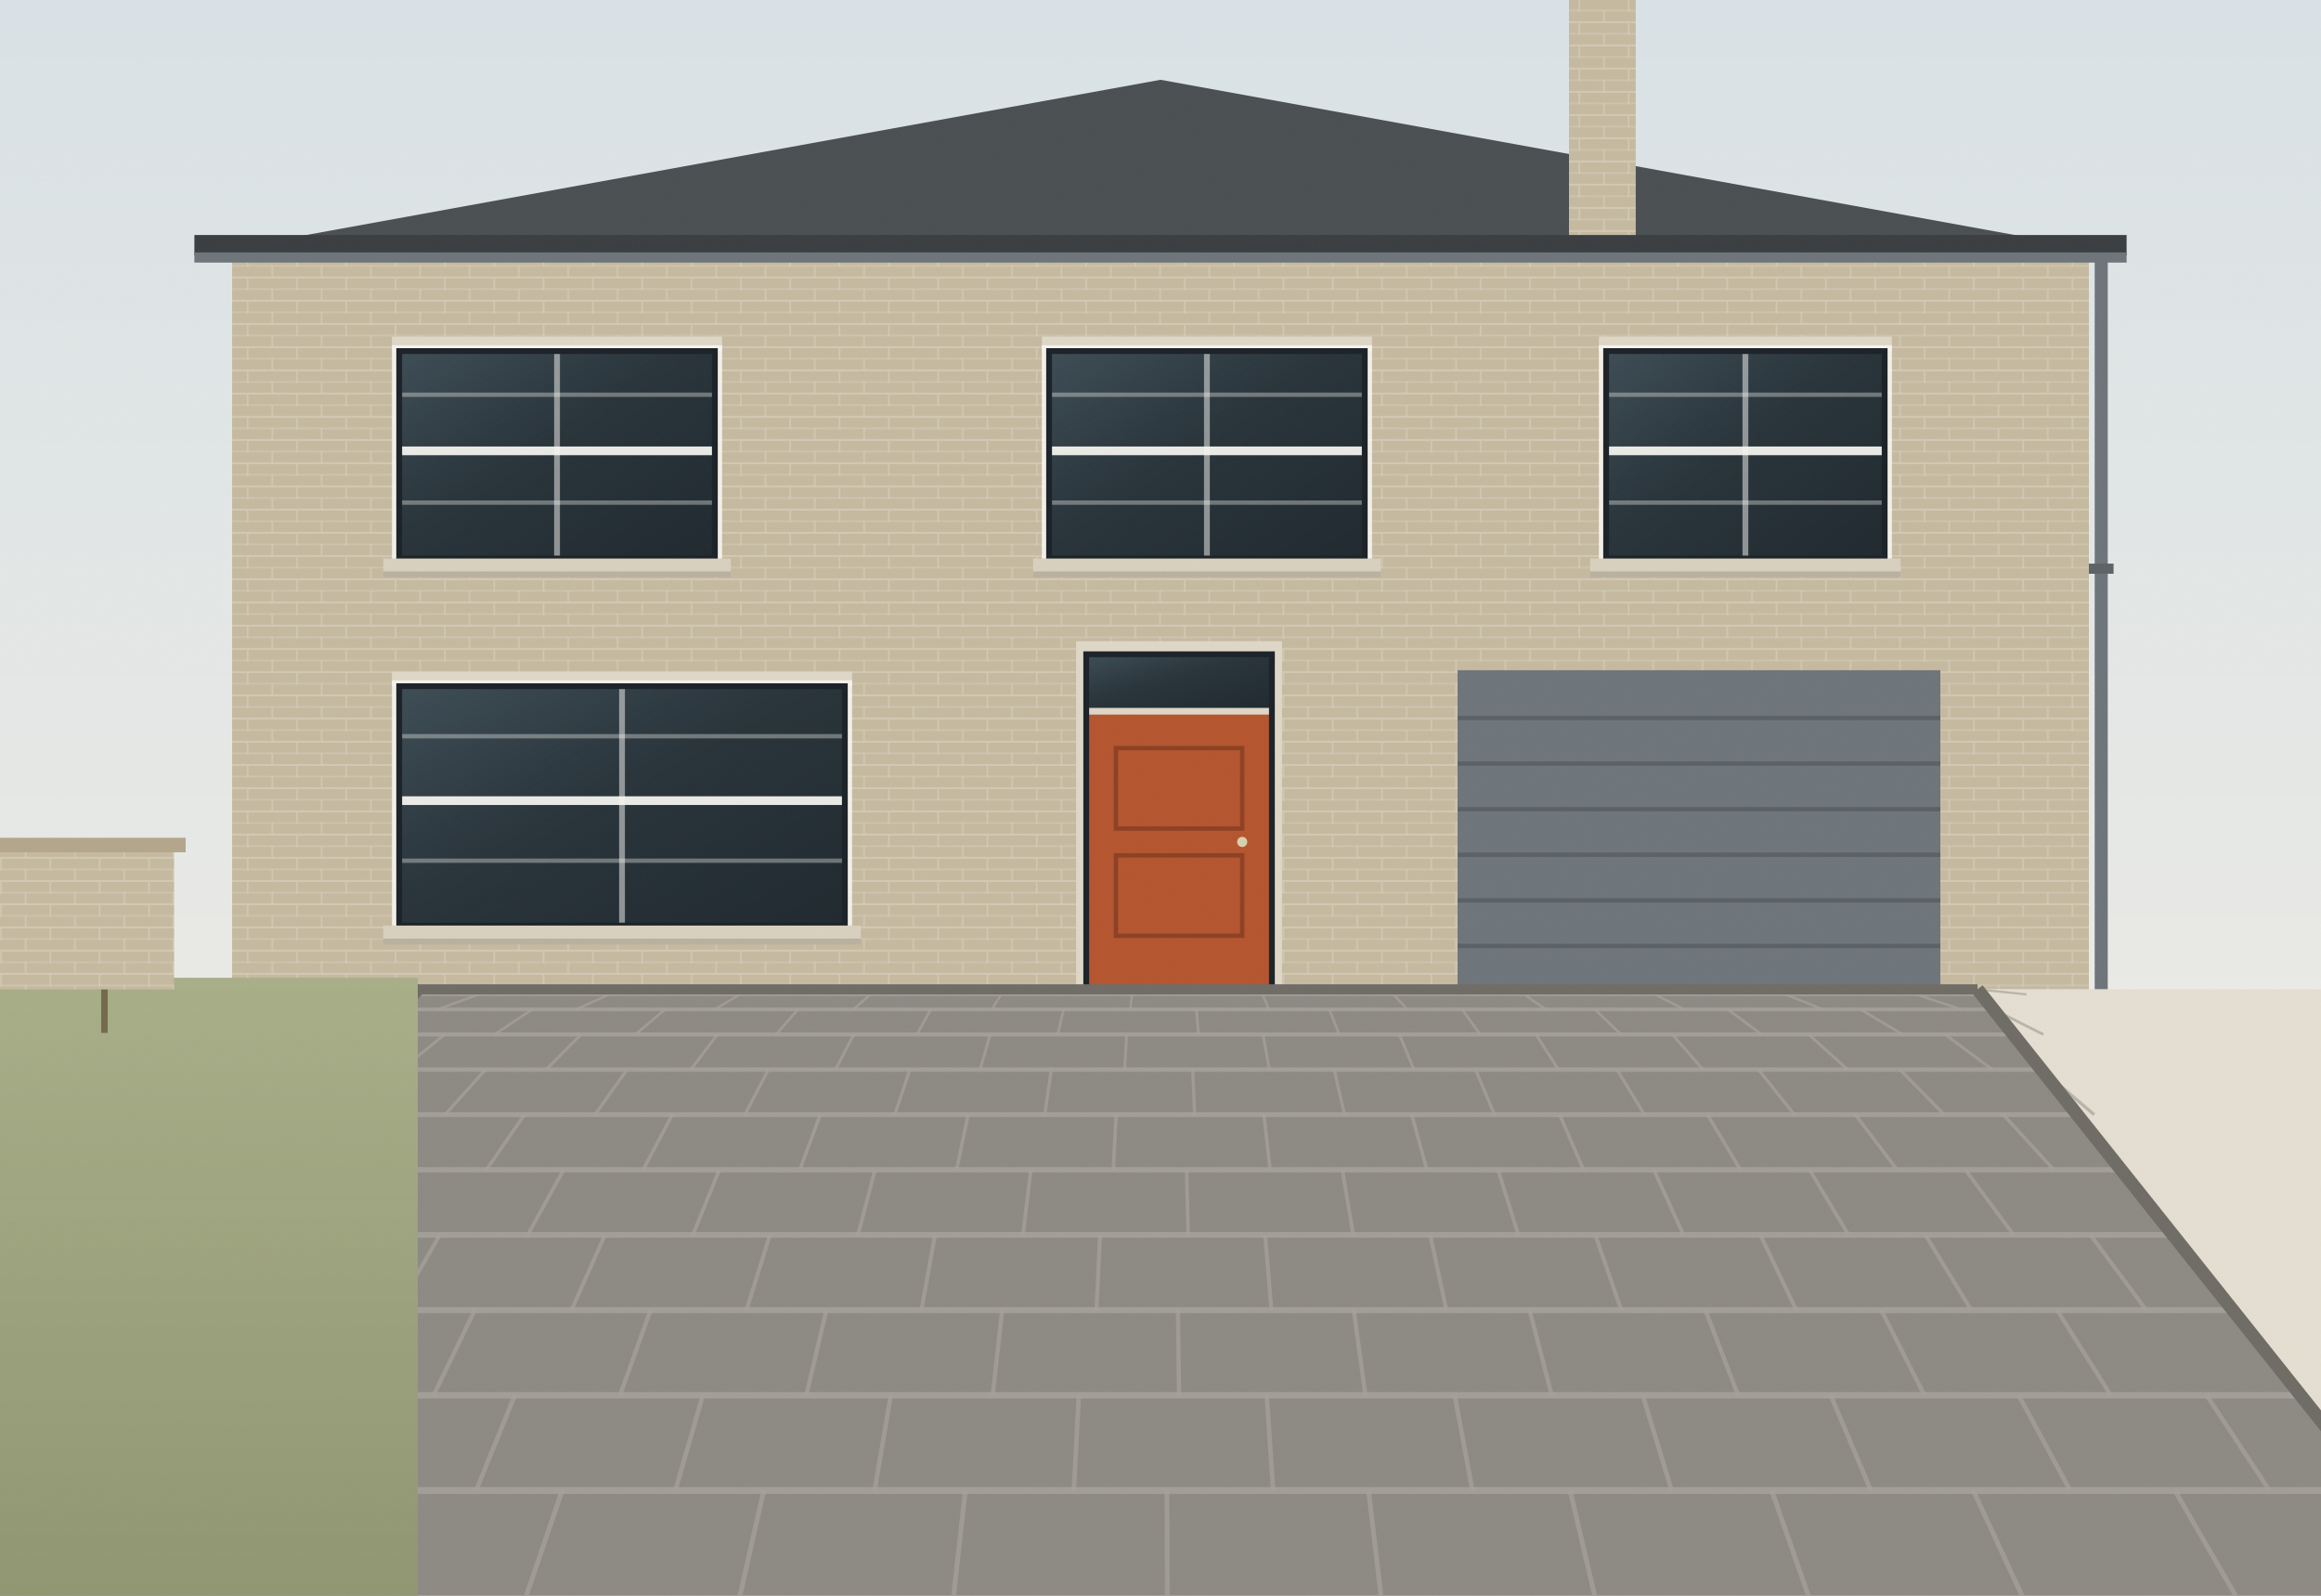
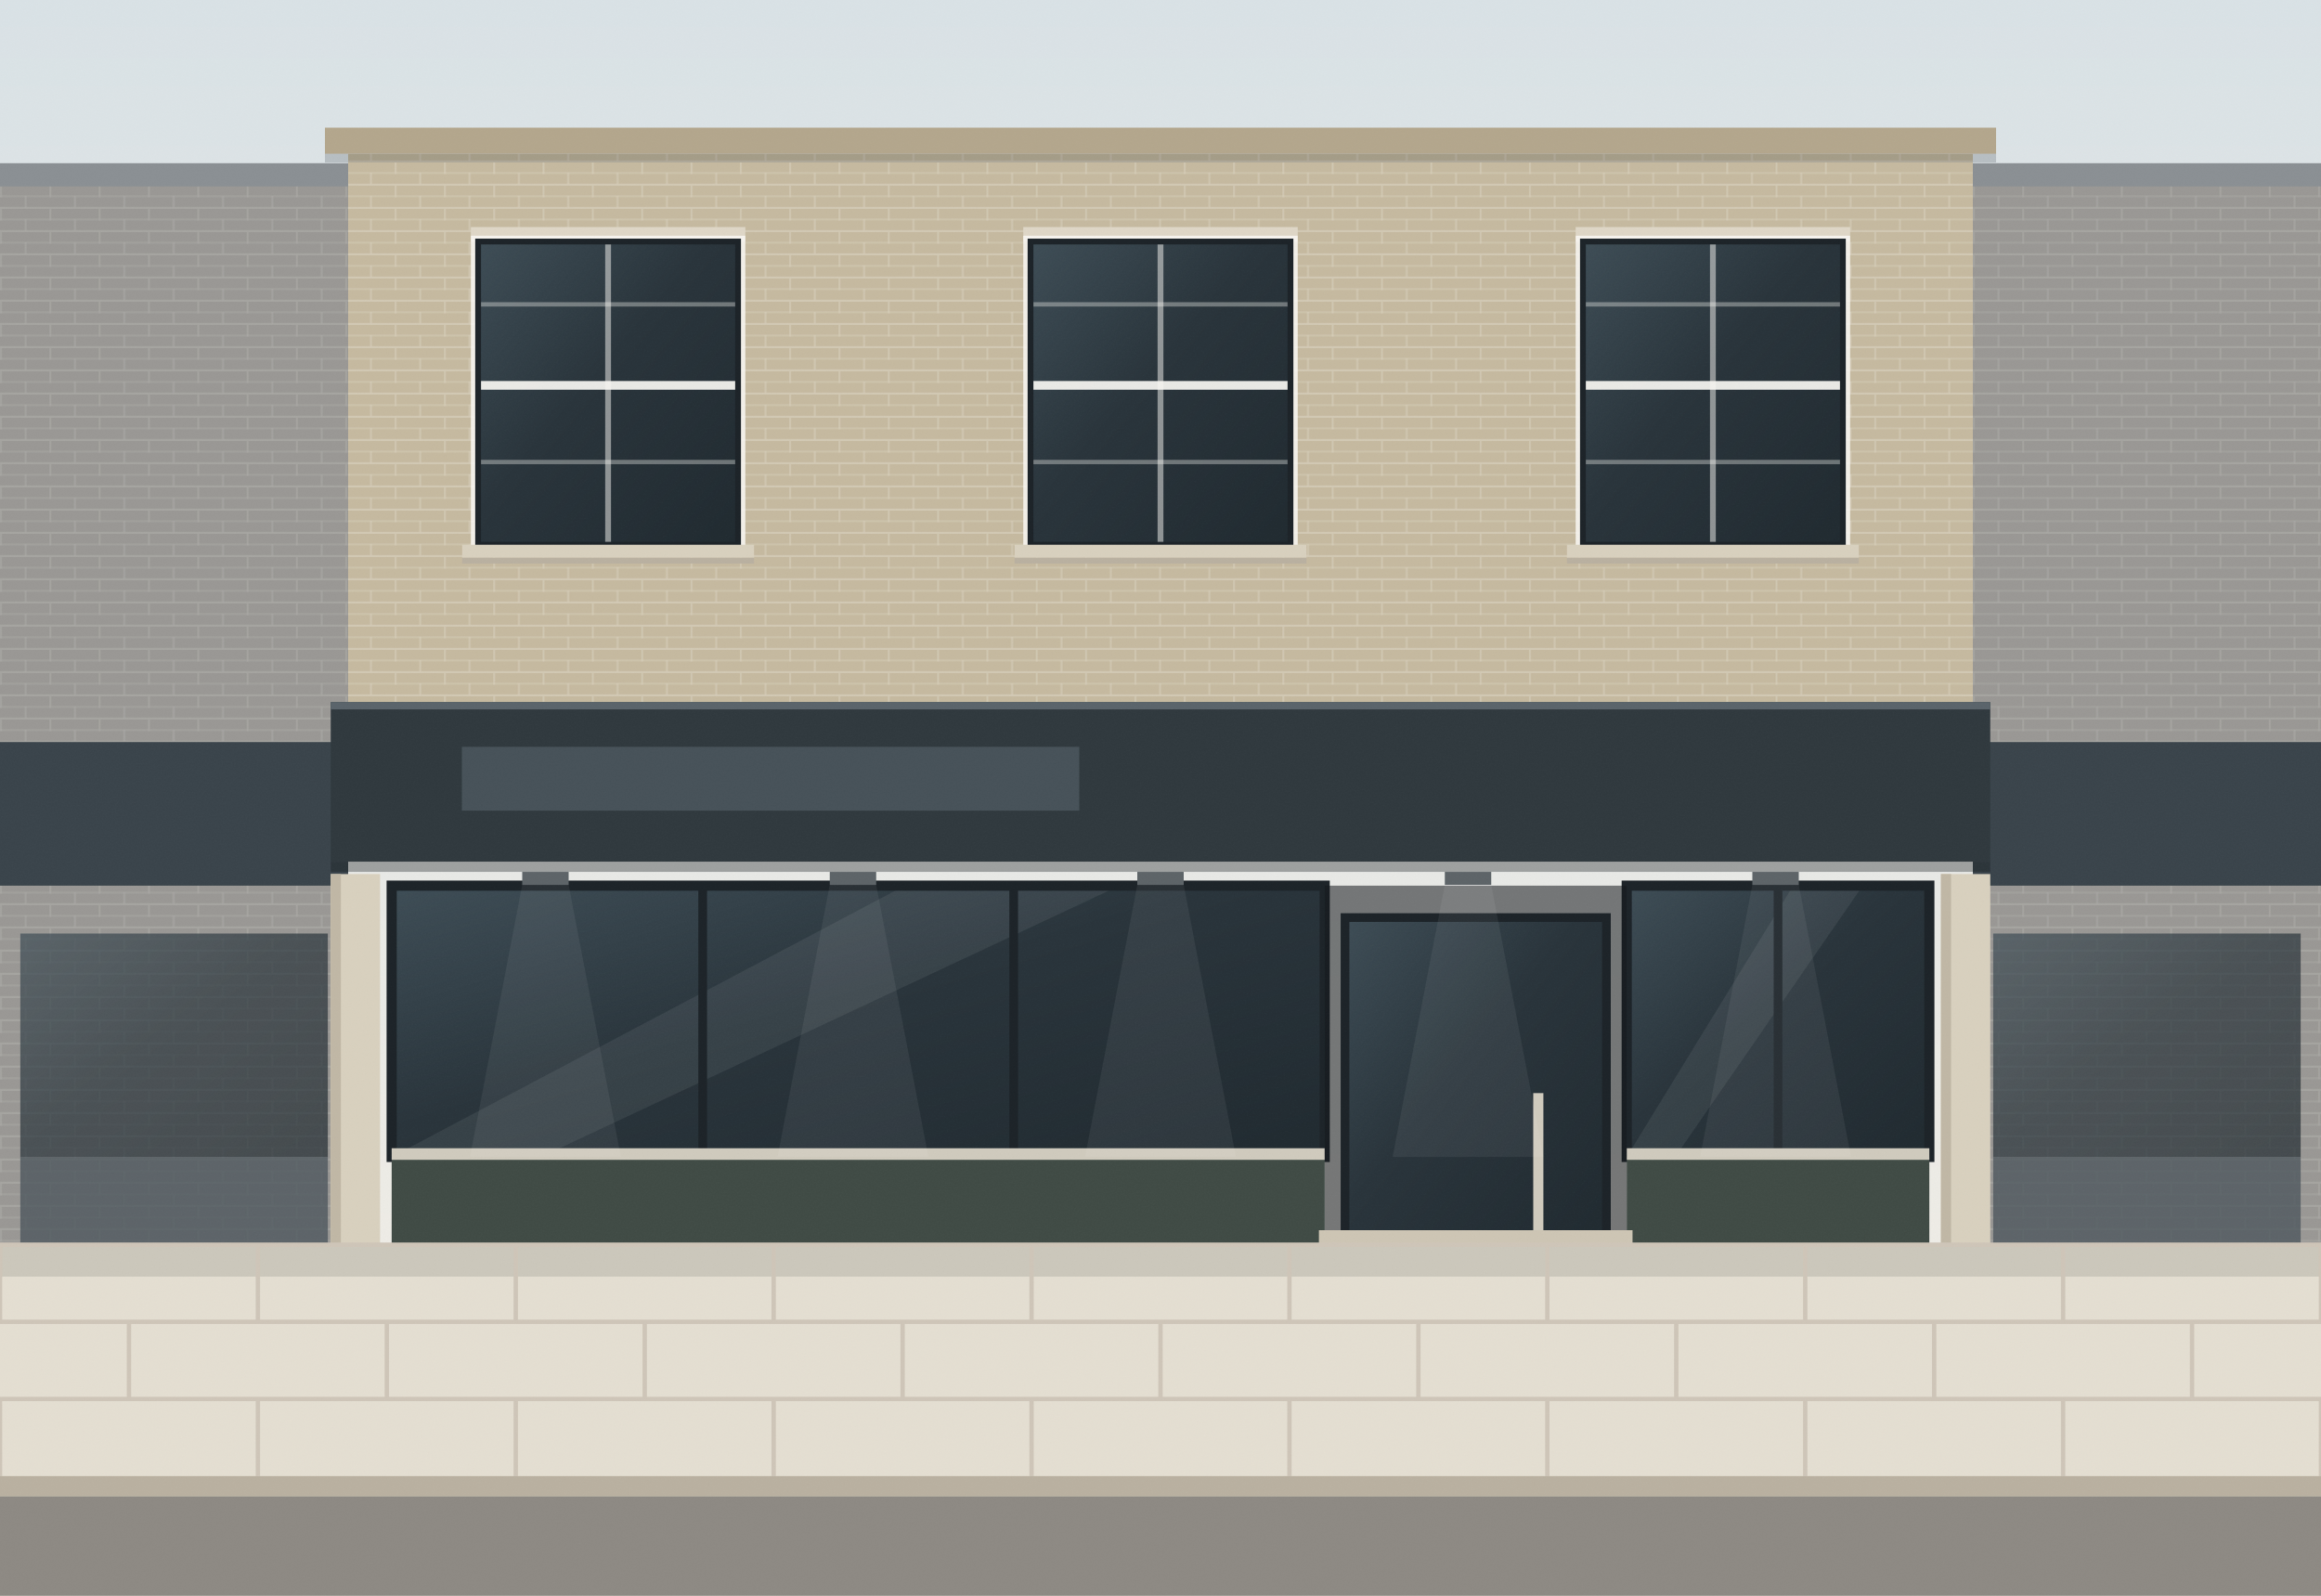
<svg xmlns="http://www.w3.org/2000/svg" viewBox="0 0 1600 1100" width="1600" height="1100" role="img">
  <defs>
    <linearGradient id="sky" x1="0" y1="0" x2="0" y2="1">
      <stop offset="0%" stop-color="#d9e2e6" />
      <stop offset="100%" stop-color="#f4efe6" />
    </linearGradient>
    <linearGradient id="glassGrad" x1="0" y1="0" x2="1" y2="1">
      <stop offset="0%" stop-color="#3d4c55" />
      <stop offset="45%" stop-color="#28333a" />
      <stop offset="100%" stop-color="#1f292f" />
    </linearGradient>
    <linearGradient id="groundGrad" x1="0" y1="0" x2="0" y2="1">
      <stop offset="0%" stop-color="#a8ae87" />
      <stop offset="100%" stop-color="#8f9670" />
    </linearGradient>
    <filter id="grain-627" x="0" y="0" width="100%" height="100%">
      <feTurbulence type="fractalNoise" baseFrequency="0.9" numOctaves="3" seed="627" result="n" />
      <feColorMatrix in="n" type="saturate" values="0" />
      <feComponentTransfer>
        <feFuncA type="linear" slope="0.055" />
      </feComponentTransfer>
    </filter>
    <filter id="soft" x="-20%" y="-20%" width="140%" height="140%">
      <feGaussianBlur stdDeviation="18" />
    </filter>
  </defs>
  <rect width="1600" height="1100" fill="url(#sky)" />
-   <path d="M134 176 L800 55 L1466 176 Z" fill="#4a4f52" />
  <g>
-     <pattern id="brick-ch1082" width="34" height="16" patternUnits="userSpaceOnUse">
+     <pattern id="brick-nbl" width="34" height="16" patternUnits="userSpaceOnUse">
+       <rect width="34" height="16" fill="#a9a49c" />
+       <rect width="34" height="1.4" y="14.6" fill="#c8c3ba" opacity="0.75" />
+       <rect width="1.4" height="8" x="0" y="0" fill="#c8c3ba" opacity="0.6" />
+       <rect width="1.4" height="8" x="17" y="7" fill="#c8c3ba" opacity="0.6" />
+       <rect width="34" height="1.4" y="6.6" fill="#c8c3ba" opacity="0.45" />
+     </pattern>
+     <rect x="0" y="126.5" width="240" height="731.5" fill="url(#brick-nbl)" />
+     <rect x="0" y="126.5" width="240" height="731.5" fill="#918c84" opacity="0.18" />
+   </g>
+   <rect x="0" y="126.5" width="240" height="731.5" fill="#7d848a" opacity="0.3" />
+   <rect x="-8" y="112.5" width="256" height="16" fill="#8a8f93" />
+   <rect x="0" y="511.5" width="240" height="99" fill="#39434a" />
+   <rect x="14" y="643.5" width="212" height="154" fill="url(#glassGrad)" opacity="0.7" />
+   <rect x="14" y="797.5" width="212" height="60.5" fill="#4c565c" opacity="0.8" />
+   <g>
+     <pattern id="brick-nbr" width="34" height="16" patternUnits="userSpaceOnUse">
+       <rect width="34" height="16" fill="#a9a49c" />
+       <rect width="34" height="1.4" y="14.6" fill="#c8c3ba" opacity="0.75" />
+       <rect width="1.4" height="8" x="0" y="0" fill="#c8c3ba" opacity="0.6" />
+       <rect width="1.4" height="8" x="17" y="7" fill="#c8c3ba" opacity="0.6" />
+       <rect width="34" height="1.4" y="6.6" fill="#c8c3ba" opacity="0.45" />
+     </pattern>
+     <rect x="1360" y="126.5" width="240" height="731.5" fill="url(#brick-nbr)" />
+     <rect x="1360" y="126.5" width="240" height="731.5" fill="#918c84" opacity="0.18" />
+   </g>
+   <rect x="1360" y="126.5" width="240" height="731.5" fill="#7d848a" opacity="0.3" />
+   <rect x="1352" y="112.5" width="256" height="16" fill="#8a8f93" />
+   <rect x="1360" y="511.5" width="240" height="99" fill="#39434a" />
+   <rect x="1374" y="643.5" width="212" height="154" fill="url(#glassGrad)" opacity="0.7" />
+   <rect x="1374" y="797.5" width="212" height="60.5" fill="#4c565c" opacity="0.8" />
+   <g>
+     <pattern id="brick-unit" width="34" height="16" patternUnits="userSpaceOnUse">
      <rect width="34" height="16" fill="#c9bda3" />
      <rect width="34" height="1.4" y="14.6" fill="#ded6c4" opacity="0.75" />
      <rect width="1.4" height="8" x="0" y="0" fill="#ded6c4" opacity="0.6" />
      <rect width="1.4" height="8" x="17" y="7" fill="#ded6c4" opacity="0.6" />
      <rect width="34" height="1.4" y="6.6" fill="#ded6c4" opacity="0.45" />
    </pattern>
-     <rect x="1081.6" y="-11" width="46" height="187" fill="url(#brick-ch1082)" />
-     <rect x="1081.6" y="-11" width="46" height="187" fill="#b3a68c" opacity="0.18" />
+     <rect x="240" y="106" width="1120" height="378" fill="url(#brick-unit)" />
+     <rect x="240" y="106" width="1120" height="378" fill="#b3a68c" opacity="0.18" />
  </g>
-   <rect x="1075.6" y="-11" width="58" height="10" fill="#b3a68c" />
-   <rect x="1089.6" y="-27" width="16" height="18" fill="#575e63" />
-   <rect x="1101.6" y="-27" width="16" height="18" fill="#575e63" />
+   <rect x="224" y="88" width="1152" height="18" fill="#b3a68c" />
+   <rect x="224" y="106" width="1152" height="6" fill="#12161a" opacity="0.18" />
  <g>
-     <pattern id="brick-front" width="34" height="16" patternUnits="userSpaceOnUse">
-       <rect width="34" height="16" fill="#c9bda3" />
-       <rect width="34" height="1.4" y="14.6" fill="#ded6c4" opacity="0.75" />
-       <rect width="1.4" height="8" x="0" y="0" fill="#ded6c4" opacity="0.6" />
-       <rect width="1.4" height="8" x="17" y="7" fill="#ded6c4" opacity="0.6" />
-       <rect width="34" height="1.4" y="6.6" fill="#ded6c4" opacity="0.45" />
-     </pattern>
-     <rect x="160" y="176" width="1280" height="506" fill="url(#brick-front)" />
-     <rect x="160" y="176" width="1280" height="506" fill="#b3a68c" opacity="0.18" />
+     <rect x="324.6" y="156.5" width="189.2" height="10" fill="#ded6c6" />
+     <rect x="324.6" y="162.5" width="189.2" height="217" fill="#faf8f4" opacity="0.85" />
+     <rect x="329.6" y="166.5" width="179.2" height="209" fill="url(#glassGrad)" />
+     <rect x="329.6" y="262.64" width="179.2" height="6" fill="#faf8f4" opacity="0.92" />
+     <rect x="417.2" y="166.5" width="4" height="209" fill="#faf8f4" opacity="0.5" />
+     <rect x="329.6" y="208.3" width="179.2" height="3" fill="#faf8f4" opacity="0.35" />
+     <rect x="329.6" y="316.98" width="179.2" height="3" fill="#faf8f4" opacity="0.35" />
+     <rect x="329.6" y="166.5" width="179.2" height="209" fill="none" stroke="#1b2227" stroke-width="4" />
+     <rect x="318.6" y="375.5" width="201.2" height="9" fill="#d8d0be" />
+     <rect x="318.6" y="384.5" width="201.2" height="4" fill="#b9b0a0" />
  </g>
  <g>
-     <rect x="134" y="162" width="1332" height="14" fill="#3a3e41" />
-     <rect x="134" y="174" width="1332" height="7" fill="#6d747a" />
-     <rect x="1444" y="176" width="9" height="506" fill="#6d747a" />
-     <rect x="1440" y="388.52" width="17" height="7" fill="#5c6367" />
+     <rect x="705.4" y="156.5" width="189.2" height="10" fill="#ded6c6" />
+     <rect x="705.4" y="162.5" width="189.2" height="217" fill="#faf8f4" opacity="0.85" />
+     <rect x="710.4" y="166.5" width="179.2" height="209" fill="url(#glassGrad)" />
+     <rect x="710.4" y="262.64" width="179.2" height="6" fill="#faf8f4" opacity="0.92" />
+     <rect x="798" y="166.5" width="4" height="209" fill="#faf8f4" opacity="0.5" />
+     <rect x="710.4" y="208.3" width="179.2" height="3" fill="#faf8f4" opacity="0.35" />
+     <rect x="710.4" y="316.98" width="179.2" height="3" fill="#faf8f4" opacity="0.35" />
+     <rect x="710.4" y="166.5" width="179.2" height="209" fill="none" stroke="#1b2227" stroke-width="4" />
+     <rect x="699.4" y="375.5" width="201.2" height="9" fill="#d8d0be" />
+     <rect x="699.4" y="384.5" width="201.2" height="4" fill="#b9b0a0" />
  </g>
  <g>
-     <rect x="270.2" y="232" width="227.6" height="10" fill="#ded6c6" />
-     <rect x="270.2" y="238" width="227.6" height="151" fill="#faf8f4" opacity="0.85" />
-     <rect x="275.2" y="242" width="217.6" height="143" fill="url(#glassGrad)" />
-     <rect x="275.2" y="307.78" width="217.6" height="6" fill="#faf8f4" opacity="0.92" />
-     <rect x="382" y="242" width="4" height="143" fill="#faf8f4" opacity="0.5" />
-     <rect x="275.2" y="270.6" width="217.6" height="3" fill="#faf8f4" opacity="0.35" />
-     <rect x="275.2" y="344.96" width="217.6" height="3" fill="#faf8f4" opacity="0.35" />
-     <rect x="275.2" y="242" width="217.6" height="143" fill="none" stroke="#1b2227" stroke-width="4" />
-     <rect x="264.2" y="385" width="239.6" height="9" fill="#d8d0be" />
-     <rect x="264.2" y="394" width="239.6" height="4" fill="#b9b0a0" />
+     <rect x="1086.2" y="156.5" width="189.2" height="10" fill="#ded6c6" />
+     <rect x="1086.2" y="162.5" width="189.2" height="217" fill="#faf8f4" opacity="0.85" />
+     <rect x="1091.2" y="166.5" width="179.2" height="209" fill="url(#glassGrad)" />
+     <rect x="1091.2" y="262.64" width="179.2" height="6" fill="#faf8f4" opacity="0.92" />
+     <rect x="1178.8" y="166.5" width="4" height="209" fill="#faf8f4" opacity="0.5" />
+     <rect x="1091.2" y="208.3" width="179.2" height="3" fill="#faf8f4" opacity="0.35" />
+     <rect x="1091.2" y="316.98" width="179.2" height="3" fill="#faf8f4" opacity="0.35" />
+     <rect x="1091.2" y="166.5" width="179.2" height="209" fill="none" stroke="#1b2227" stroke-width="4" />
+     <rect x="1080.2" y="375.5" width="201.2" height="9" fill="#d8d0be" />
+     <rect x="1080.2" y="384.5" width="201.2" height="4" fill="#b9b0a0" />
+   </g>
+   <rect x="228" y="484" width="1144" height="110" fill="#2f383d" />
+   <rect x="228" y="484" width="1144" height="5" fill="#59636a" />
+   <rect x="318.4" y="514.8" width="425.6" height="44" fill="#465158" />
+   <rect x="228" y="594" width="1144" height="7" fill="#12161a" opacity="0.35" />
+   <rect x="228" y="602.5" width="34" height="255.5" fill="#d8d0be" />
+   <rect x="228" y="602.5" width="7" height="255.5" fill="#c0b7a5" />
+   <rect x="1338" y="602.5" width="34" height="255.5" fill="#d8d0be" />
+   <rect x="1338" y="602.5" width="7" height="255.5" fill="#c0b7a5" />
+   <g>
+     <rect x="270" y="610.5" width="643.2" height="187" fill="url(#glassGrad)" />
+     <path d="M270 797.5 L623.76 610.5 L771.696 610.5 L372.912 797.5 Z" fill="#ffffff" opacity="0.07" />
+     <rect x="481.4" y="610.5" width="6" height="187" fill="#1b2227" />
+     <rect x="695.8" y="610.5" width="6" height="187" fill="#1b2227" />
+     <rect x="270" y="610.5" width="643.2" height="187" fill="none" stroke="#1b2227" stroke-width="7" />
  </g>
  <g>
-     <rect x="718.2" y="232" width="227.6" height="10" fill="#ded6c6" />
-     <rect x="718.2" y="238" width="227.6" height="151" fill="#faf8f4" opacity="0.85" />
-     <rect x="723.2" y="242" width="217.6" height="143" fill="url(#glassGrad)" />
-     <rect x="723.2" y="307.78" width="217.6" height="6" fill="#faf8f4" opacity="0.92" />
-     <rect x="830" y="242" width="4" height="143" fill="#faf8f4" opacity="0.5" />
-     <rect x="723.2" y="270.6" width="217.6" height="3" fill="#faf8f4" opacity="0.35" />
-     <rect x="723.2" y="344.96" width="217.6" height="3" fill="#faf8f4" opacity="0.35" />
-     <rect x="723.2" y="242" width="217.6" height="143" fill="none" stroke="#1b2227" stroke-width="4" />
-     <rect x="712.2" y="385" width="239.6" height="9" fill="#d8d0be" />
-     <rect x="712.2" y="394" width="239.6" height="4" fill="#b9b0a0" />
+     <rect x="1121.4" y="610.5" width="208.6" height="187" fill="url(#glassGrad)" />
+     <path d="M1121.4 797.5 L1236.13 610.5 L1284.108 610.5 L1154.776 797.5 Z" fill="#ffffff" opacity="0.07" />
+     <rect x="1222.7" y="610.5" width="6" height="187" fill="#1b2227" />
+     <rect x="1121.4" y="610.5" width="208.6" height="187" fill="none" stroke="#1b2227" stroke-width="7" />
  </g>
-   <g>
-     <rect x="1102.2" y="232" width="202" height="10" fill="#ded6c6" />
-     <rect x="1102.2" y="238" width="202" height="151" fill="#faf8f4" opacity="0.85" />
-     <rect x="1107.2" y="242" width="192" height="143" fill="url(#glassGrad)" />
-     <rect x="1107.2" y="307.78" width="192" height="6" fill="#faf8f4" opacity="0.92" />
-     <rect x="1201.2" y="242" width="4" height="143" fill="#faf8f4" opacity="0.5" />
-     <rect x="1107.2" y="270.6" width="192" height="3" fill="#faf8f4" opacity="0.35" />
-     <rect x="1107.2" y="344.96" width="192" height="3" fill="#faf8f4" opacity="0.35" />
-     <rect x="1107.2" y="242" width="192" height="143" fill="none" stroke="#1b2227" stroke-width="4" />
-     <rect x="1096.2" y="385" width="214" height="9" fill="#d8d0be" />
-     <rect x="1096.2" y="394" width="214" height="4" fill="#b9b0a0" />
-   </g>
-   <g>
-     <rect x="270.2" y="463" width="317.2" height="10" fill="#ded6c6" />
-     <rect x="270.2" y="469" width="317.2" height="173" fill="#faf8f4" opacity="0.85" />
-     <rect x="275.2" y="473" width="307.2" height="165" fill="url(#glassGrad)" />
-     <rect x="275.2" y="548.9" width="307.2" height="6" fill="#faf8f4" opacity="0.92" />
-     <rect x="426.8" y="473" width="4" height="165" fill="#faf8f4" opacity="0.5" />
-     <rect x="275.2" y="506" width="307.2" height="3" fill="#faf8f4" opacity="0.35" />
-     <rect x="275.2" y="591.8" width="307.2" height="3" fill="#faf8f4" opacity="0.35" />
-     <rect x="275.2" y="473" width="307.2" height="165" fill="none" stroke="#1b2227" stroke-width="4" />
-     <rect x="264.2" y="638" width="329.2" height="9" fill="#d8d0be" />
-     <rect x="264.2" y="647" width="329.2" height="4" fill="#b9b0a0" />
-   </g>
-   <g>
-     <rect x="741.8" y="442" width="142" height="240" fill="#ded6c6" />
-     <rect x="748.8" y="451" width="128" height="36.96" fill="url(#glassGrad)" />
-     <rect x="748.8" y="492.58" width="128" height="189.42" fill="#b4552f" />
-     <rect x="769.28" y="515.68" width="87.04" height="55.44" fill="none" stroke="#8d4023" stroke-width="3" />
-     <rect x="769.28" y="589.6" width="87.04" height="55.44" fill="none" stroke="#8d4023" stroke-width="3" />
-     <circle cx="856.32" cy="580.36" r="3.5" fill="#d8cfae" />
-     <rect x="748.8" y="451" width="128" height="231" fill="none" stroke="#1b2227" stroke-width="4" />
-     <rect x="734.8" y="682" width="156" height="10" fill="#cdc5b4" />
-   </g>
-   <rect x="1004.8" y="462" width="332.8" height="220" fill="#6d747a" />
-   <rect x="1004.8" y="493.429" width="332.8" height="3" fill="#5a6166" />
-   <rect x="1004.8" y="524.857" width="332.8" height="3" fill="#5a6166" />
-   <rect x="1004.8" y="556.286" width="332.8" height="3" fill="#5a6166" />
-   <rect x="1004.8" y="587.714" width="332.8" height="3" fill="#5a6166" />
-   <rect x="1004.8" y="619.143" width="332.8" height="3" fill="#5a6166" />
-   <rect x="1004.8" y="650.571" width="332.8" height="3" fill="#5a6166" />
-   <rect x="0" y="682" width="1600" height="418" fill="#e4ded1" />
-   <path d="M288 682 L1363.2 682 L1696 1100 L-96 1100 Z" fill="#8d8983" />
-   <path d="M284.826 685.455 H1365.95" stroke="#a6a29a" stroke-width="2.273" opacity="0.85" />
-   <path d="M275.306 695.818 H1374.202" stroke="#a6a29a" stroke-width="2.545" opacity="0.85" />
-   <path d="M259.438 713.091 H1387.954" stroke="#a6a29a" stroke-width="2.818" opacity="0.85" />
-   <path d="M237.223 737.273 H1407.207" stroke="#a6a29a" stroke-width="3.091" opacity="0.85" />
-   <path d="M208.661 768.364 H1431.96" stroke="#a6a29a" stroke-width="3.364" opacity="0.85" />
-   <path d="M173.752 806.364 H1462.215" stroke="#a6a29a" stroke-width="3.636" opacity="0.85" />
-   <path d="M132.496 851.273 H1497.97" stroke="#a6a29a" stroke-width="3.909" opacity="0.85" />
-   <path d="M84.893 903.091 H1539.226" stroke="#a6a29a" stroke-width="4.182" opacity="0.85" />
-   <path d="M30.942 961.818 H1585.983" stroke="#a6a29a" stroke-width="4.455" opacity="0.85" />
-   <path d="M-29.355 1027.455 H1638.241" stroke="#a6a29a" stroke-width="4.727" opacity="0.85" />
-   <path d="M288 682 L257.28 685.455" stroke="#a6a29a" stroke-width="1.5" opacity="0.7" />
-   <path d="M377.6 682 L352.256 685.455" stroke="#a6a29a" stroke-width="1.5" opacity="0.7" />
-   <path d="M467.2 682 L447.232 685.455" stroke="#a6a29a" stroke-width="1.5" opacity="0.7" />
-   <path d="M556.8 682 L542.208 685.455" stroke="#a6a29a" stroke-width="1.5" opacity="0.7" />
-   <path d="M646.4 682 L637.184 685.455" stroke="#a6a29a" stroke-width="1.5" opacity="0.7" />
-   <path d="M736 682 L732.16 685.455" stroke="#a6a29a" stroke-width="1.5" opacity="0.7" />
-   <path d="M825.6 682 L827.136 685.455" stroke="#a6a29a" stroke-width="1.5" opacity="0.7" />
-   <path d="M915.2 682 L922.112 685.455" stroke="#a6a29a" stroke-width="1.5" opacity="0.7" />
-   <path d="M1004.8 682 L1017.088 685.455" stroke="#a6a29a" stroke-width="1.5" opacity="0.7" />
-   <path d="M1094.4 682 L1112.064 685.455" stroke="#a6a29a" stroke-width="1.5" opacity="0.7" />
-   <path d="M1184 682 L1207.04 685.455" stroke="#a6a29a" stroke-width="1.5" opacity="0.7" />
-   <path d="M1273.6 682 L1302.016 685.455" stroke="#a6a29a" stroke-width="1.5" opacity="0.7" />
-   <path d="M1363.2 682 L1396.992 685.455" stroke="#a6a29a" stroke-width="1.5" opacity="0.7" />
-   <path d="M329.873 685.455 L301.666 695.818" stroke="#a6a29a" stroke-width="1.682" opacity="0.7" />
-   <path d="M419.967 685.455 L397.165 695.818" stroke="#a6a29a" stroke-width="1.682" opacity="0.7" />
-   <path d="M510.061 685.455 L492.664 695.818" stroke="#a6a29a" stroke-width="1.682" opacity="0.7" />
-   <path d="M600.154 685.455 L588.164 695.818" stroke="#a6a29a" stroke-width="1.682" opacity="0.7" />
-   <path d="M690.248 685.455 L683.663 695.818" stroke="#a6a29a" stroke-width="1.682" opacity="0.7" />
-   <path d="M780.342 685.455 L779.162 695.818" stroke="#a6a29a" stroke-width="1.682" opacity="0.7" />
-   <path d="M870.435 685.455 L874.661 695.818" stroke="#a6a29a" stroke-width="1.682" opacity="0.7" />
-   <path d="M960.529 685.455 L970.161 695.818" stroke="#a6a29a" stroke-width="1.682" opacity="0.7" />
-   <path d="M1050.623 685.455 L1065.66 695.818" stroke="#a6a29a" stroke-width="1.682" opacity="0.7" />
-   <path d="M1140.716 685.455 L1161.159 695.818" stroke="#a6a29a" stroke-width="1.682" opacity="0.7" />
-   <path d="M1230.81 685.455 L1256.659 695.818" stroke="#a6a29a" stroke-width="1.682" opacity="0.7" />
-   <path d="M1320.904 685.455 L1352.158 695.818" stroke="#a6a29a" stroke-width="1.682" opacity="0.7" />
-   <path d="M275.306 695.818 L243.824 713.091" stroke="#a6a29a" stroke-width="1.864" opacity="0.7" />
-   <path d="M366.88 695.818 L340.893 713.091" stroke="#a6a29a" stroke-width="1.864" opacity="0.7" />
-   <path d="M458.455 695.818 L437.962 713.091" stroke="#a6a29a" stroke-width="1.864" opacity="0.7" />
-   <path d="M550.03 695.818 L535.032 713.091" stroke="#a6a29a" stroke-width="1.864" opacity="0.7" />
-   <path d="M641.604 695.818 L632.101 713.091" stroke="#a6a29a" stroke-width="1.864" opacity="0.7" />
-   <path d="M733.179 695.818 L729.17 713.091" stroke="#a6a29a" stroke-width="1.864" opacity="0.7" />
-   <path d="M824.754 695.818 L826.239 713.091" stroke="#a6a29a" stroke-width="1.864" opacity="0.7" />
-   <path d="M916.328 695.818 L923.308 713.091" stroke="#a6a29a" stroke-width="1.864" opacity="0.7" />
-   <path d="M1007.903 695.818 L1020.377 713.091" stroke="#a6a29a" stroke-width="1.864" opacity="0.7" />
-   <path d="M1099.478 695.818 L1117.446 713.091" stroke="#a6a29a" stroke-width="1.864" opacity="0.7" />
-   <path d="M1191.052 695.818 L1214.515 713.091" stroke="#a6a29a" stroke-width="1.864" opacity="0.7" />
-   <path d="M1282.627 695.818 L1311.585 713.091" stroke="#a6a29a" stroke-width="1.864" opacity="0.7" />
-   <path d="M1374.202 695.818 L1408.654 713.091" stroke="#a6a29a" stroke-width="1.864" opacity="0.7" />
-   <path d="M306.46 713.091 L276.847 737.273" stroke="#a6a29a" stroke-width="2.045" opacity="0.7" />
-   <path d="M400.502 713.091 L376.533 737.273" stroke="#a6a29a" stroke-width="2.045" opacity="0.7" />
-   <path d="M494.545 713.091 L476.218 737.273" stroke="#a6a29a" stroke-width="2.045" opacity="0.7" />
-   <path d="M588.588 713.091 L575.904 737.273" stroke="#a6a29a" stroke-width="2.045" opacity="0.7" />
-   <path d="M682.631 713.091 L675.589 737.273" stroke="#a6a29a" stroke-width="2.045" opacity="0.7" />
-   <path d="M776.674 713.091 L775.275 737.273" stroke="#a6a29a" stroke-width="2.045" opacity="0.7" />
-   <path d="M870.717 713.091 L874.96 737.273" stroke="#a6a29a" stroke-width="2.045" opacity="0.7" />
-   <path d="M964.76 713.091 L974.646 737.273" stroke="#a6a29a" stroke-width="2.045" opacity="0.7" />
-   <path d="M1058.803 713.091 L1074.332 737.273" stroke="#a6a29a" stroke-width="2.045" opacity="0.7" />
-   <path d="M1152.846 713.091 L1174.017 737.273" stroke="#a6a29a" stroke-width="2.045" opacity="0.7" />
-   <path d="M1246.889 713.091 L1273.703 737.273" stroke="#a6a29a" stroke-width="2.045" opacity="0.7" />
-   <path d="M1340.932 713.091 L1373.388 737.273" stroke="#a6a29a" stroke-width="2.045" opacity="0.7" />
-   <path d="M237.223 737.273 L203.457 768.364" stroke="#a6a29a" stroke-width="2.227" opacity="0.7" />
-   <path d="M334.722 737.273 L306.805 768.364" stroke="#a6a29a" stroke-width="2.227" opacity="0.7" />
-   <path d="M432.22 737.273 L410.154 768.364" stroke="#a6a29a" stroke-width="2.227" opacity="0.7" />
-   <path d="M529.719 737.273 L513.502 768.364" stroke="#a6a29a" stroke-width="2.227" opacity="0.7" />
-   <path d="M627.218 737.273 L616.851 768.364" stroke="#a6a29a" stroke-width="2.227" opacity="0.7" />
-   <path d="M724.716 737.273 L720.199 768.364" stroke="#a6a29a" stroke-width="2.227" opacity="0.7" />
-   <path d="M822.215 737.273 L823.548 768.364" stroke="#a6a29a" stroke-width="2.227" opacity="0.7" />
-   <path d="M919.713 737.273 L926.896 768.364" stroke="#a6a29a" stroke-width="2.227" opacity="0.7" />
-   <path d="M1017.212 737.273 L1030.245 768.364" stroke="#a6a29a" stroke-width="2.227" opacity="0.7" />
-   <path d="M1114.711 737.273 L1133.593 768.364" stroke="#a6a29a" stroke-width="2.227" opacity="0.7" />
-   <path d="M1212.209 737.273 L1236.942 768.364" stroke="#a6a29a" stroke-width="2.227" opacity="0.7" />
-   <path d="M1309.708 737.273 L1340.29 768.364" stroke="#a6a29a" stroke-width="2.227" opacity="0.7" />
-   <path d="M1407.207 737.273 L1443.639 768.364" stroke="#a6a29a" stroke-width="2.227" opacity="0.7" />
-   <path d="M259.632 768.364 L227.21 806.364" stroke="#a6a29a" stroke-width="2.409" opacity="0.7" />
-   <path d="M361.574 768.364 L335.268 806.364" stroke="#a6a29a" stroke-width="2.409" opacity="0.7" />
-   <path d="M463.515 768.364 L443.326 806.364" stroke="#a6a29a" stroke-width="2.409" opacity="0.7" />
-   <path d="M565.457 768.364 L551.384 806.364" stroke="#a6a29a" stroke-width="2.409" opacity="0.7" />
-   <path d="M667.398 768.364 L659.442 806.364" stroke="#a6a29a" stroke-width="2.409" opacity="0.7" />
-   <path d="M769.34 768.364 L767.5 806.364" stroke="#a6a29a" stroke-width="2.409" opacity="0.7" />
-   <path d="M871.282 768.364 L875.558 806.364" stroke="#a6a29a" stroke-width="2.409" opacity="0.7" />
-   <path d="M973.223 768.364 L983.617 806.364" stroke="#a6a29a" stroke-width="2.409" opacity="0.7" />
-   <path d="M1075.165 768.364 L1091.675 806.364" stroke="#a6a29a" stroke-width="2.409" opacity="0.7" />
-   <path d="M1177.106 768.364 L1199.733 806.364" stroke="#a6a29a" stroke-width="2.409" opacity="0.7" />
-   <path d="M1279.048 768.364 L1307.791 806.364" stroke="#a6a29a" stroke-width="2.409" opacity="0.7" />
-   <path d="M1380.99 768.364 L1415.849 806.364" stroke="#a6a29a" stroke-width="2.409" opacity="0.7" />
-   <path d="M173.752 806.364 L136.177 851.273" stroke="#a6a29a" stroke-width="2.591" opacity="0.7" />
-   <path d="M281.124 806.364 L249.991 851.273" stroke="#a6a29a" stroke-width="2.591" opacity="0.7" />
-   <path d="M388.496 806.364 L363.806 851.273" stroke="#a6a29a" stroke-width="2.591" opacity="0.7" />
-   <path d="M495.868 806.364 L477.62 851.273" stroke="#a6a29a" stroke-width="2.591" opacity="0.7" />
-   <path d="M603.24 806.364 L591.434 851.273" stroke="#a6a29a" stroke-width="2.591" opacity="0.7" />
-   <path d="M710.612 806.364 L705.248 851.273" stroke="#a6a29a" stroke-width="2.591" opacity="0.7" />
-   <path d="M817.983 806.364 L819.062 851.273" stroke="#a6a29a" stroke-width="2.591" opacity="0.7" />
-   <path d="M925.355 806.364 L932.877 851.273" stroke="#a6a29a" stroke-width="2.591" opacity="0.7" />
-   <path d="M1032.727 806.364 L1046.691 851.273" stroke="#a6a29a" stroke-width="2.591" opacity="0.7" />
-   <path d="M1140.099 806.364 L1160.505 851.273" stroke="#a6a29a" stroke-width="2.591" opacity="0.7" />
-   <path d="M1247.471 806.364 L1274.319 851.273" stroke="#a6a29a" stroke-width="2.591" opacity="0.7" />
-   <path d="M1354.843 806.364 L1388.134 851.273" stroke="#a6a29a" stroke-width="2.591" opacity="0.7" />
-   <path d="M1462.215 806.364 L1501.948 851.273" stroke="#a6a29a" stroke-width="2.591" opacity="0.7" />
-   <path d="M189.391 851.273 L152.754 903.091" stroke="#a6a29a" stroke-width="2.773" opacity="0.7" />
-   <path d="M303.18 851.273 L273.371 903.091" stroke="#a6a29a" stroke-width="2.773" opacity="0.7" />
-   <path d="M416.97 851.273 L393.988 903.091" stroke="#a6a29a" stroke-width="2.773" opacity="0.7" />
-   <path d="M530.759 851.273 L514.605 903.091" stroke="#a6a29a" stroke-width="2.773" opacity="0.7" />
-   <path d="M644.549 851.273 L635.222 903.091" stroke="#a6a29a" stroke-width="2.773" opacity="0.7" />
-   <path d="M758.338 851.273 L755.839 903.091" stroke="#a6a29a" stroke-width="2.773" opacity="0.7" />
-   <path d="M872.128 851.273 L876.455 903.091" stroke="#a6a29a" stroke-width="2.773" opacity="0.7" />
-   <path d="M985.917 851.273 L997.072 903.091" stroke="#a6a29a" stroke-width="2.773" opacity="0.7" />
-   <path d="M1099.707 851.273 L1117.689 903.091" stroke="#a6a29a" stroke-width="2.773" opacity="0.7" />
-   <path d="M1213.496 851.273 L1238.306 903.091" stroke="#a6a29a" stroke-width="2.773" opacity="0.7" />
-   <path d="M1327.286 851.273 L1358.923 903.091" stroke="#a6a29a" stroke-width="2.773" opacity="0.7" />
-   <path d="M1441.075 851.273 L1479.54 903.091" stroke="#a6a29a" stroke-width="2.773" opacity="0.7" />
-   <path d="M84.893 903.091 L41.986 961.818" stroke="#a6a29a" stroke-width="2.955" opacity="0.7" />
-   <path d="M206.087 903.091 L170.452 961.818" stroke="#a6a29a" stroke-width="2.955" opacity="0.7" />
-   <path d="M327.282 903.091 L298.918 961.818" stroke="#a6a29a" stroke-width="2.955" opacity="0.7" />
-   <path d="M448.476 903.091 L427.385 961.818" stroke="#a6a29a" stroke-width="2.955" opacity="0.7" />
-   <path d="M569.671 903.091 L555.851 961.818" stroke="#a6a29a" stroke-width="2.955" opacity="0.7" />
-   <path d="M690.865 903.091 L684.317 961.818" stroke="#a6a29a" stroke-width="2.955" opacity="0.7" />
-   <path d="M812.06 903.091 L812.783 961.818" stroke="#a6a29a" stroke-width="2.955" opacity="0.7" />
-   <path d="M933.254 903.091 L941.249 961.818" stroke="#a6a29a" stroke-width="2.955" opacity="0.7" />
-   <path d="M1054.448 903.091 L1069.715 961.818" stroke="#a6a29a" stroke-width="2.955" opacity="0.7" />
-   <path d="M1175.643 903.091 L1198.182 961.818" stroke="#a6a29a" stroke-width="2.955" opacity="0.7" />
-   <path d="M1296.837 903.091 L1326.648 961.818" stroke="#a6a29a" stroke-width="2.955" opacity="0.7" />
-   <path d="M1418.032 903.091 L1455.114 961.818" stroke="#a6a29a" stroke-width="2.955" opacity="0.7" />
-   <path d="M1539.226 903.091 L1583.58 961.818" stroke="#a6a29a" stroke-width="2.955" opacity="0.7" />
-   <path d="M95.736 961.818 L53.48 1027.455" stroke="#a6a29a" stroke-width="3.136" opacity="0.7" />
-   <path d="M225.322 961.818 L190.842 1027.455" stroke="#a6a29a" stroke-width="3.136" opacity="0.7" />
-   <path d="M354.909 961.818 L328.204 1027.455" stroke="#a6a29a" stroke-width="3.136" opacity="0.7" />
-   <path d="M484.496 961.818 L465.566 1027.455" stroke="#a6a29a" stroke-width="3.136" opacity="0.7" />
-   <path d="M614.083 961.818 L602.928 1027.455" stroke="#a6a29a" stroke-width="3.136" opacity="0.7" />
-   <path d="M743.669 961.818 L740.29 1027.455" stroke="#a6a29a" stroke-width="3.136" opacity="0.7" />
-   <path d="M873.256 961.818 L877.652 1027.455" stroke="#a6a29a" stroke-width="3.136" opacity="0.7" />
-   <path d="M1002.843 961.818 L1015.014 1027.455" stroke="#a6a29a" stroke-width="3.136" opacity="0.7" />
-   <path d="M1132.43 961.818 L1152.376 1027.455" stroke="#a6a29a" stroke-width="3.136" opacity="0.7" />
-   <path d="M1262.017 961.818 L1289.738 1027.455" stroke="#a6a29a" stroke-width="3.136" opacity="0.7" />
-   <path d="M1391.603 961.818 L1427.1 1027.455" stroke="#a6a29a" stroke-width="3.136" opacity="0.7" />
-   <path d="M1521.19 961.818 L1564.461 1027.455" stroke="#a6a29a" stroke-width="3.136" opacity="0.7" />
-   <path d="M-29.355 1027.455 L-79.117 1100" stroke="#a6a29a" stroke-width="3.318" opacity="0.7" />
-   <path d="M109.611 1027.455 L68.188 1100" stroke="#a6a29a" stroke-width="3.318" opacity="0.7" />
-   <path d="M248.577 1027.455 L215.492 1100" stroke="#a6a29a" stroke-width="3.318" opacity="0.7" />
-   <path d="M387.544 1027.455 L362.796 1100" stroke="#a6a29a" stroke-width="3.318" opacity="0.7" />
-   <path d="M526.51 1027.455 L510.101 1100" stroke="#a6a29a" stroke-width="3.318" opacity="0.7" />
-   <path d="M665.477 1027.455 L657.405 1100" stroke="#a6a29a" stroke-width="3.318" opacity="0.7" />
-   <path d="M804.443 1027.455 L804.71 1100" stroke="#a6a29a" stroke-width="3.318" opacity="0.7" />
-   <path d="M943.409 1027.455 L952.014 1100" stroke="#a6a29a" stroke-width="3.318" opacity="0.7" />
-   <path d="M1082.376 1027.455 L1099.318 1100" stroke="#a6a29a" stroke-width="3.318" opacity="0.7" />
-   <path d="M1221.342 1027.455 L1246.623 1100" stroke="#a6a29a" stroke-width="3.318" opacity="0.7" />
-   <path d="M1360.309 1027.455 L1393.927 1100" stroke="#a6a29a" stroke-width="3.318" opacity="0.7" />
-   <path d="M1499.275 1027.455 L1541.231 1100" stroke="#a6a29a" stroke-width="3.318" opacity="0.7" />
-   <path d="M1638.241 1027.455 L1688.536 1100" stroke="#a6a29a" stroke-width="3.318" opacity="0.7" />
-   <path d="M288 682 L1363.2 682" stroke="#6f6b65" stroke-width="7" />
-   <path d="M288 682 L-96 1100" stroke="#6f6b65" stroke-width="9" />
-   <path d="M1363.2 682 L1696 1100" stroke="#6f6b65" stroke-width="9" />
-   <rect x="0" y="674" width="288" height="426" fill="url(#groundGrad)" />
-   <g opacity="0.9">
-     <rect x="69.75" y="626.5" width="4.5" height="85.5" fill="#6f6047" />
-     <circle cx="72" cy="626.5" r="30.6" fill="#8f9670" opacity="0.95" />
-     <circle cx="55.17" cy="635.68" r="20.196" fill="#a8ae87" opacity="0.9" />
-     <circle cx="87.3" cy="618.85" r="17.748" fill="#a8ae87" opacity="0.85" />
-   </g>
-   <g>
-     <pattern id="brick-fw" width="34" height="16" patternUnits="userSpaceOnUse">
-       <rect width="34" height="16" fill="#c9bda3" />
-       <rect width="34" height="1.4" y="14.6" fill="#ded6c4" opacity="0.75" />
-       <rect width="1.4" height="8" x="0" y="0" fill="#ded6c4" opacity="0.6" />
-       <rect width="1.4" height="8" x="17" y="7" fill="#ded6c4" opacity="0.6" />
-       <rect width="34" height="1.4" y="6.6" fill="#ded6c4" opacity="0.45" />
-     </pattern>
-     <rect x="0" y="583" width="120" height="99" fill="url(#brick-fw)" />
-     <rect x="0" y="583" width="120" height="99" fill="#b3a68c" opacity="0.18" />
-   </g>
-   <rect x="0" y="577.5" width="128" height="10" fill="#b3a68c" />
+   <rect x="270" y="797.5" width="643.2" height="60.5" fill="#3f4a44" />
+   <rect x="1121.4" y="797.5" width="208.6" height="60.5" fill="#3f4a44" />
+   <rect x="270" y="791.5" width="643.2" height="8" fill="#cfcabd" />
+   <rect x="1121.4" y="791.5" width="208.6" height="8" fill="#cfcabd" />
+   <rect x="913.2" y="610.5" width="208.2" height="247.5" fill="#12161a" opacity="0.55" />
+   <rect x="927.2" y="632.5" width="180.2" height="225.5" fill="url(#glassGrad)" />
+   <rect x="927.2" y="632.5" width="180.2" height="225.5" fill="none" stroke="#1b2227" stroke-width="6" />
+   <rect x="1056.944" y="753.5" width="7" height="132" fill="#cfcabd" />
+   <rect x="909.2" y="848" width="216.2" height="10" fill="#cdc5b4" />
+   <rect x="360" y="601" width="32" height="9" fill="#5c6367" />
+   <path d="M360 610 L324 797.5 L428 797.5 L392 610 Z" fill="#fff" opacity="0.06" />
+   <rect x="572" y="601" width="32" height="9" fill="#5c6367" />
+   <path d="M572 610 L536 797.5 L640 797.5 L604 610 Z" fill="#fff" opacity="0.06" />
+   <rect x="784" y="601" width="32" height="9" fill="#5c6367" />
+   <path d="M784 610 L748 797.5 L852 797.5 L816 610 Z" fill="#fff" opacity="0.06" />
+   <rect x="996" y="601" width="32" height="9" fill="#5c6367" />
+   <path d="M996 610 L960 797.5 L1064 797.5 L1028 610 Z" fill="#fff" opacity="0.06" />
+   <rect x="1208" y="601" width="32" height="9" fill="#5c6367" />
+   <path d="M1208 610 L1172 797.5 L1276 797.5 L1240 610 Z" fill="#fff" opacity="0.06" />
+   <rect x="0" y="858" width="1600" height="242" fill="#e4ded1" />
+   <rect x="0" y="858" width="1600" height="22" fill="#12161a" opacity="0.12" />
+   <path d="M0 858 H1600" stroke="#cec5b8" stroke-width="3" />
+   <path d="M0 858 V911.167" stroke="#cec5b8" stroke-width="3" />
+   <path d="M177.778 858 V911.167" stroke="#cec5b8" stroke-width="3" />
+   <path d="M355.556 858 V911.167" stroke="#cec5b8" stroke-width="3" />
+   <path d="M533.333 858 V911.167" stroke="#cec5b8" stroke-width="3" />
+   <path d="M711.111 858 V911.167" stroke="#cec5b8" stroke-width="3" />
+   <path d="M888.889 858 V911.167" stroke="#cec5b8" stroke-width="3" />
+   <path d="M1066.667 858 V911.167" stroke="#cec5b8" stroke-width="3" />
+   <path d="M1244.444 858 V911.167" stroke="#cec5b8" stroke-width="3" />
+   <path d="M1422.222 858 V911.167" stroke="#cec5b8" stroke-width="3" />
+   <path d="M1600 858 V911.167" stroke="#cec5b8" stroke-width="3" />
+   <path d="M0 911.167 H1600" stroke="#cec5b8" stroke-width="3" />
+   <path d="M88.889 911.167 V964.333" stroke="#cec5b8" stroke-width="3" />
+   <path d="M266.667 911.167 V964.333" stroke="#cec5b8" stroke-width="3" />
+   <path d="M444.444 911.167 V964.333" stroke="#cec5b8" stroke-width="3" />
+   <path d="M622.222 911.167 V964.333" stroke="#cec5b8" stroke-width="3" />
+   <path d="M800 911.167 V964.333" stroke="#cec5b8" stroke-width="3" />
+   <path d="M977.778 911.167 V964.333" stroke="#cec5b8" stroke-width="3" />
+   <path d="M1155.556 911.167 V964.333" stroke="#cec5b8" stroke-width="3" />
+   <path d="M1333.333 911.167 V964.333" stroke="#cec5b8" stroke-width="3" />
+   <path d="M1511.111 911.167 V964.333" stroke="#cec5b8" stroke-width="3" />
+   <path d="M1688.889 911.167 V964.333" stroke="#cec5b8" stroke-width="3" />
+   <path d="M0 964.333 H1600" stroke="#cec5b8" stroke-width="3" />
+   <path d="M0 964.333 V1017.5" stroke="#cec5b8" stroke-width="3" />
+   <path d="M177.778 964.333 V1017.5" stroke="#cec5b8" stroke-width="3" />
+   <path d="M355.556 964.333 V1017.5" stroke="#cec5b8" stroke-width="3" />
+   <path d="M533.333 964.333 V1017.5" stroke="#cec5b8" stroke-width="3" />
+   <path d="M711.111 964.333 V1017.5" stroke="#cec5b8" stroke-width="3" />
+   <path d="M888.889 964.333 V1017.5" stroke="#cec5b8" stroke-width="3" />
+   <path d="M1066.667 964.333 V1017.5" stroke="#cec5b8" stroke-width="3" />
+   <path d="M1244.444 964.333 V1017.5" stroke="#cec5b8" stroke-width="3" />
+   <path d="M1422.222 964.333 V1017.5" stroke="#cec5b8" stroke-width="3" />
+   <path d="M1600 964.333 V1017.5" stroke="#cec5b8" stroke-width="3" />
+   <rect x="0" y="1017.5" width="1600" height="14" fill="#b9b0a0" />
+   <rect x="0" y="1031.5" width="1600" height="68.5" fill="#8d8983" />
  <rect width="1600" height="1100" filter="url(#grain-627)" opacity="0.5" />
</svg>
